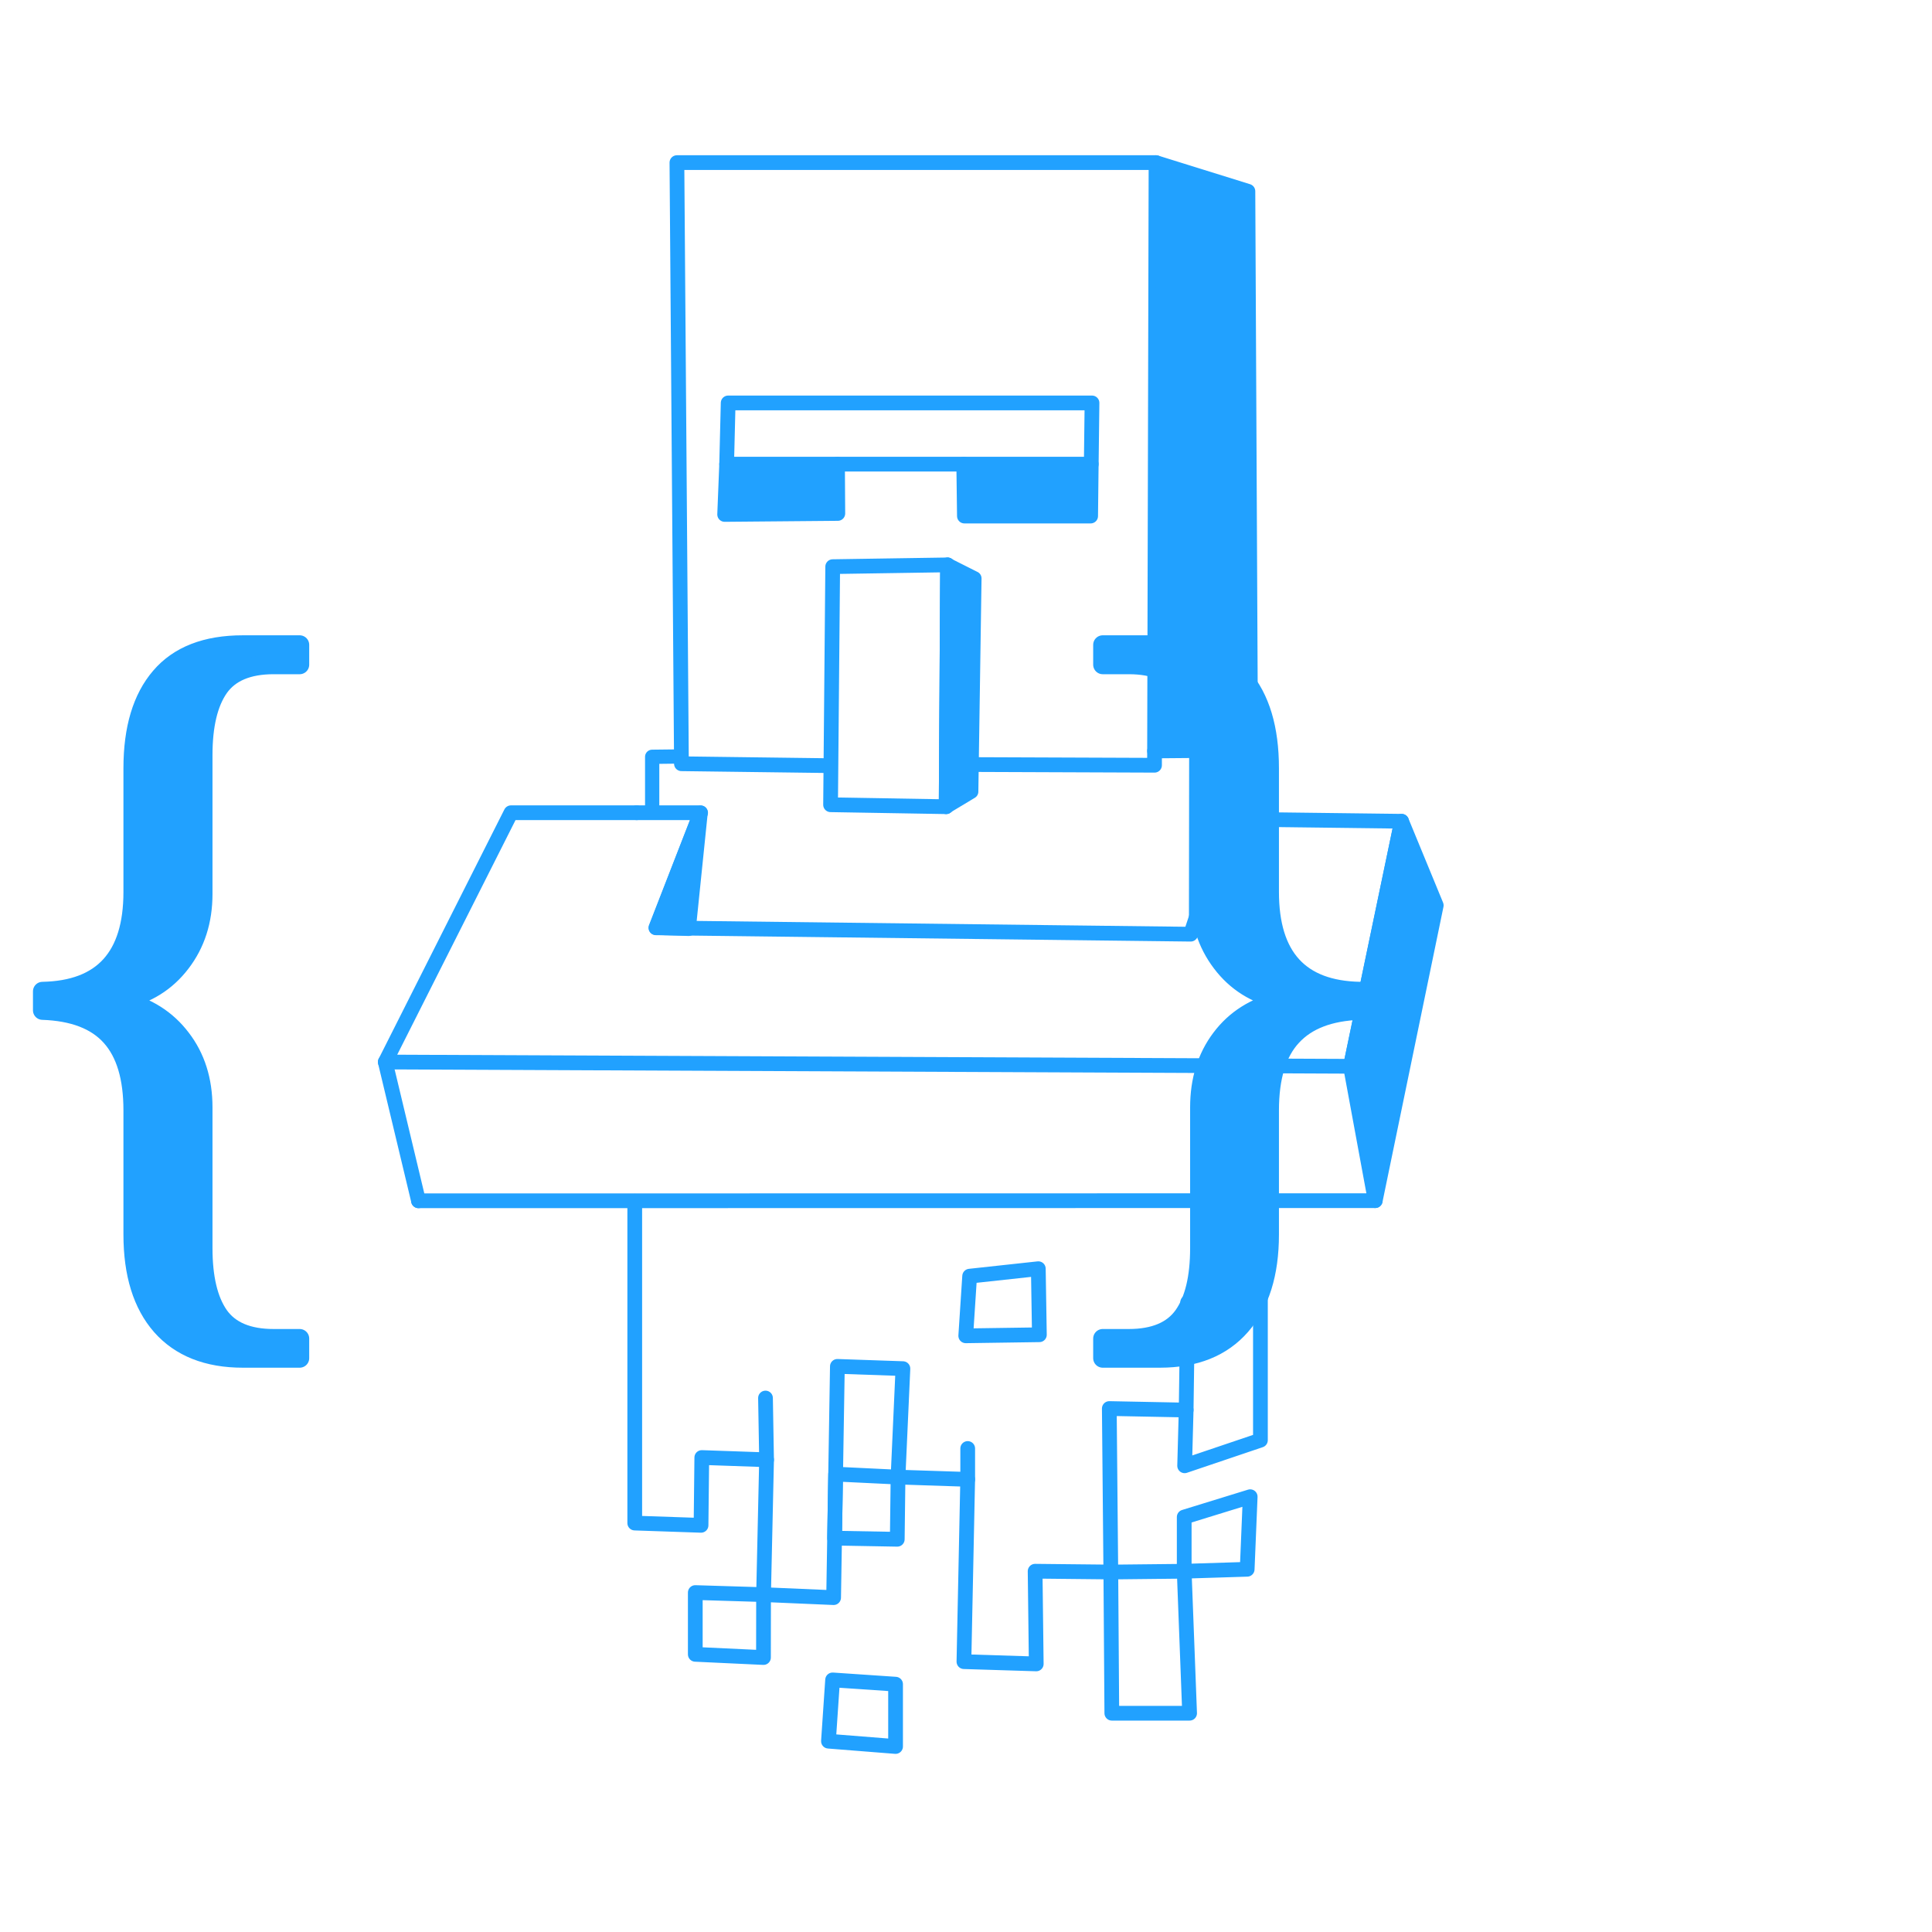
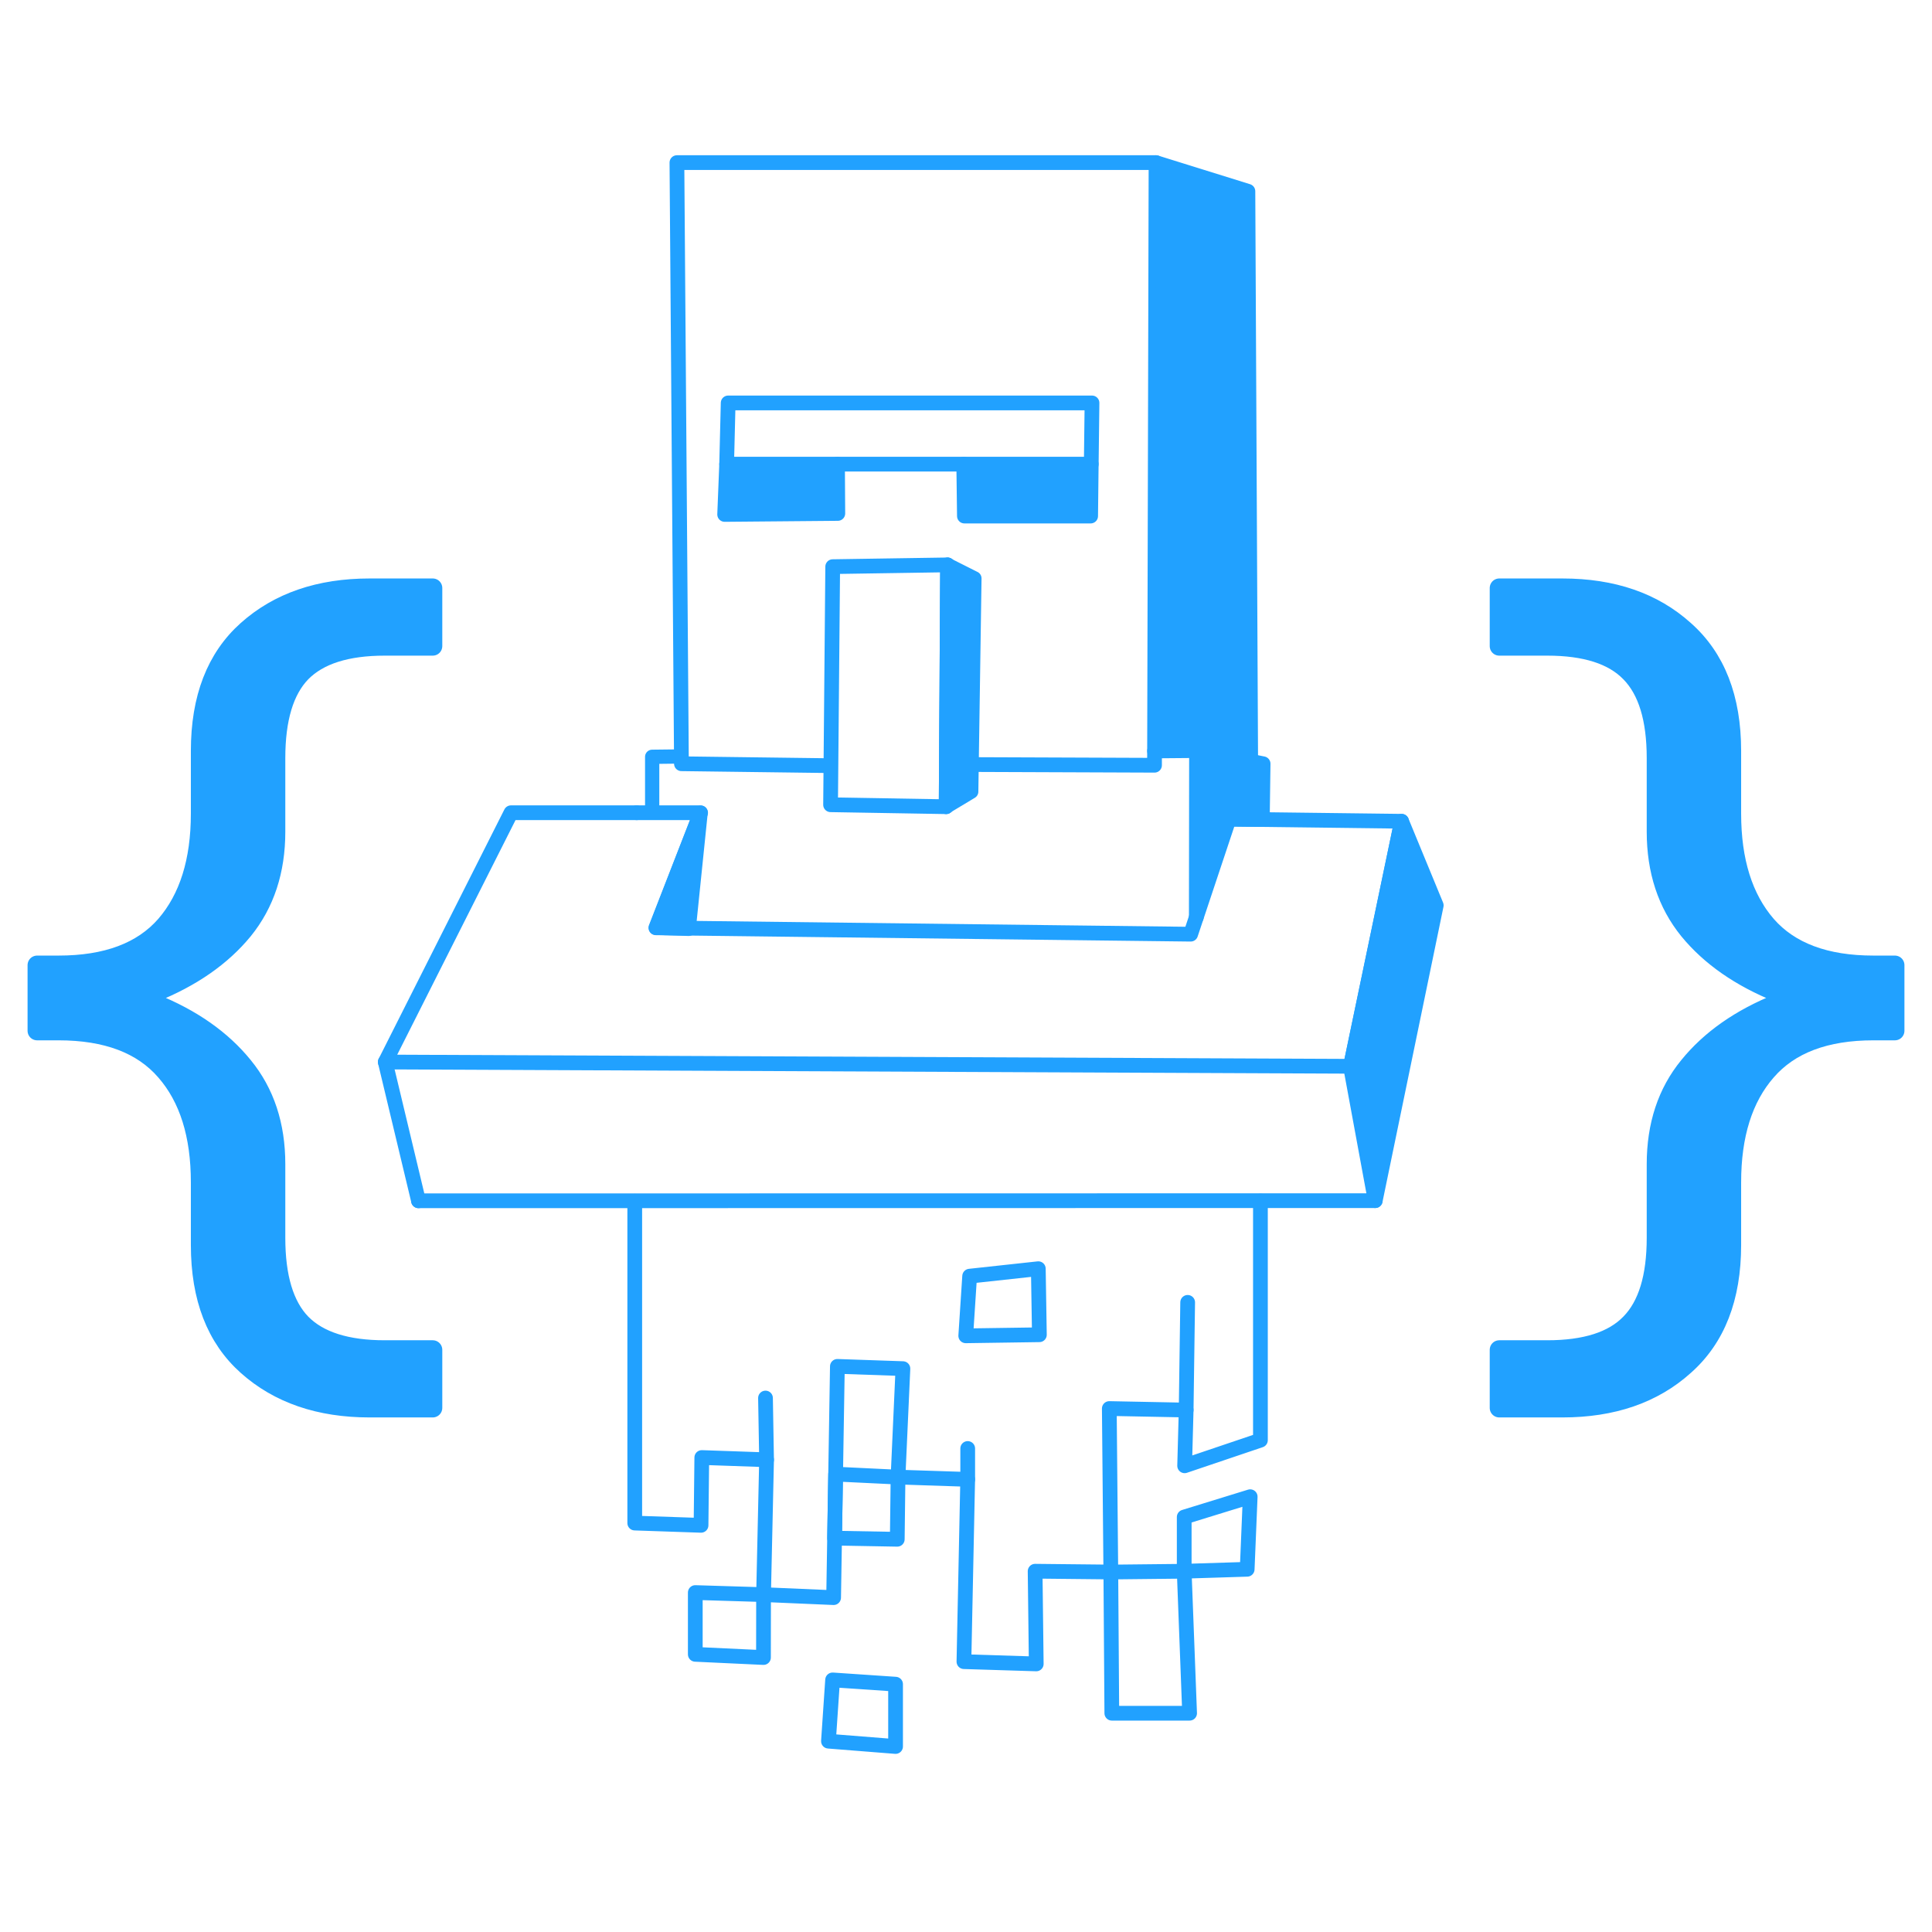
<svg xmlns="http://www.w3.org/2000/svg" width="512" height="512" viewBox="0 0 135.467 135.467" version="1.1" id="svg5">
  <defs id="defs2" />
  <g id="layer1">
-     <text xml:space="preserve" style="font-size:60.439px;opacity:1;fill:#21a1ff;fill-opacity:1;stroke:#21a1ff;stroke-width:1.338;stroke-linecap:round;stroke-linejoin:round;stroke-dasharray:none;stroke-opacity:1" x="-2.503" y="87.15" id="text5977">
-       <tspan id="tspan5975" style="font-size:60.439px;stroke-width:1.338" x="-2.503" y="87.15">{   }</tspan>
-     </text>
+     <g aria-label="{   }" id="text5977" style="font-size:60.439px;opacity:1;fill:#21a1ff;stroke:#21a1ff;stroke-width:1.338;stroke-linecap:round;stroke-linejoin:round">
+       <path d="M 30.343,98.718 H 25.916 q -5.283,0 -8.588,-2.951 -3.276,-2.922 -3.276,-8.47 v -4.397 q 0,-4.987 -2.449,-7.791 Q 9.154,72.276 4.107,72.276 H 2.602 v -4.604 h 1.505 q 5.046,0 7.496,-2.804 2.449,-2.833 2.449,-7.82 v -4.397 q 0,-5.548 3.276,-8.47 3.305,-2.951 8.588,-2.951 h 4.427 v 4.073 h -3.364 q -4.014,0 -5.843,1.859 -1.8,1.859 -1.8,5.991 v 5.164 q 0,4.102 -2.272,6.906 -2.272,2.774 -6.315,4.397 v 0.708 q 4.043,1.623 6.315,4.427 2.272,2.774 2.272,6.876 v 5.164 q 0,4.132 1.8,5.991 1.83,1.859 5.843,1.859 h 3.364 z" id="path7473" />
+       <path d="m 132.865,72.276 h -1.505 q -5.046,0 -7.496,2.833 -2.449,2.804 -2.449,7.791 v 4.397 q 0,5.548 -3.305,8.47 -3.276,2.951 -8.558,2.951 h -4.427 v -4.073 h 3.364 q 4.014,0 5.814,-1.859 1.83,-1.859 1.83,-5.991 V 81.631 q 0,-4.102 2.272,-6.876 2.272,-2.804 6.315,-4.427 v -0.708 q -4.043,-1.623 -6.315,-4.397 -2.272,-2.804 -2.272,-6.906 v -5.164 q 0,-4.132 -1.83,-5.991 -1.8,-1.859 -5.814,-1.859 h -3.364 v -4.073 h 4.427 q 5.283,0 8.558,2.951 3.305,2.922 3.305,8.47 v 4.397 q 0,4.987 2.449,7.82 2.449,2.804 7.496,2.804 h 1.505 z" id="path7475" />
+     </g>
    <path style="opacity:1;fill:none;stroke:#21a1ff;stroke-width:1.033;stroke-linecap:round;stroke-linejoin:round;stroke-dasharray:none;stroke-opacity:1" d="m 35.829,56.987 -8.814,17.479 67.676,0.299 3.585,-17.18 -12.101,-0.149 -2.689,8.067 -37.498,-0.448 3.137,-8.067 z" id="path740" />
    <path style="opacity:1;fill:none;stroke:#21a1ff;stroke-width:1.033;stroke-linecap:round;stroke-linejoin:round;stroke-dasharray:none;stroke-opacity:1" d="m 68.127,53.608 12.825,0.049 0.106,-42.255 H 47.464 l 0.317,42.15 10.319,0.133" id="path1768" />
    <path style="opacity:1;fill:#21a1ff;stroke:#21a1ff;stroke-width:1.033;stroke-linecap:round;stroke-linejoin:round;stroke-dasharray:none;stroke-opacity:1;fill-opacity:1" d="M 96.428,84.187 100.706,63.482 98.276,57.585 94.691,74.765" id="path2284" />
    <path style="opacity:1;fill:none;stroke:#21a1ff;stroke-width:1.033;stroke-linecap:round;stroke-linejoin:round;stroke-dasharray:none;stroke-opacity:1" d="m 94.691,74.765 1.737,9.422 -67.085,0.01" id="path2286" />
    <path style="opacity:1;fill:none;stroke:#21a1ff;stroke-width:1.033;stroke-linecap:round;stroke-linejoin:round;stroke-dasharray:none;stroke-opacity:1" d="m 27.015,74.466 2.329,9.731" id="path2288" />
    <path style="opacity:1;fill:none;stroke:#21a1ff;stroke-width:1.033;stroke-linecap:round;stroke-linejoin:round;stroke-dasharray:none;stroke-opacity:1" d="m 44.643,56.987 c 0,-1.494 0,-1.494 0,0" id="path2339" />
    <path id="path2353" style="opacity:1;fill:#21a1ff;fill-opacity:1;stroke:#21a1ff;stroke-width:1.033;stroke-linecap:round;stroke-linejoin:round;stroke-dasharray:none;stroke-opacity:1" d="m 80.954,52.655 2.942,-0.025 3.799,0.75 -0.195,-39.97 -6.444,-2.007" />
    <path style="opacity:1;fill:#21a1ff;stroke:#21a1ff;stroke-width:1.033;stroke-linecap:round;stroke-linejoin:round;stroke-dasharray:none;stroke-opacity:1;fill-opacity:1" d="m 83.882,64.315 0.015,-11.685 4.669,0.922 -0.054,3.913 -2.336,-0.029" id="path2349" />
    <path style="opacity:1;fill:none;stroke:#21a1ff;stroke-width:1.033;stroke-linecap:round;stroke-linejoin:round;stroke-dasharray:none;stroke-opacity:1" d="m 44.507,84.229 v 22.565 l 4.648,0.158 0.053,-4.754 4.542,0.158 -0.211,9.455 4.912,0.211 0.264,-16.215 4.595,0.158 -0.343,7.606 4.885,0.158 -0.264,12.782 5.071,0.158 -0.079,-6.499 5.308,0.055 -0.106,-11.462 5.388,0.106 -0.106,3.909 5.314,-1.796 V 84.215" id="path4550" />
    <path style="opacity:1;fill:none;stroke:#21a1ff;stroke-width:1.033;stroke-linecap:round;stroke-linejoin:round;stroke-dasharray:none;stroke-opacity:1" d="M 83.17,98.871 83.276,91.318" id="path4552" />
    <path style="opacity:1;fill:none;stroke:#21a1ff;stroke-width:1.033;stroke-linecap:round;stroke-linejoin:round;stroke-dasharray:none;stroke-opacity:1" d="m 62.968,103.572 -4.376,-0.211 -0.073,4.49 4.395,0.079 0.054,-4.358" id="path4554" />
    <path style="opacity:1;fill:none;stroke:#21a1ff;stroke-width:1.033;stroke-linecap:round;stroke-linejoin:round;stroke-dasharray:none;stroke-opacity:1" d="m 53.539,111.811 -0.006,4.411 -4.781,-0.224 v -4.332 l 4.787,0.146" id="path4556" />
    <path style="opacity:1;fill:none;stroke:#21a1ff;stroke-width:1.033;stroke-linecap:round;stroke-linejoin:round;stroke-dasharray:none;stroke-opacity:1" d="m 58.38,117.791 4.415,0.299 v 4.37 l -4.706,-0.373 z" id="path4560" />
    <path style="opacity:1;fill:none;stroke:#21a1ff;stroke-width:1.033;stroke-linecap:round;stroke-linejoin:round;stroke-dasharray:none;stroke-opacity:1" d="m 77.888,110.227 0.07,9.9 h 5.454 l -0.379,-9.955 z" id="path4562" />
    <path style="opacity:1;fill:none;stroke:#21a1ff;stroke-width:1.033;stroke-linecap:round;stroke-linejoin:round;stroke-dasharray:none;stroke-opacity:1" d="m 83.034,110.172 -2e-6,-3.801 4.626,-1.426 -0.211,5.089 z" id="path4564" />
    <path style="opacity:1;fill:none;stroke:#21a1ff;stroke-width:1.033;stroke-linecap:round;stroke-linejoin:round;stroke-dasharray:none;stroke-opacity:1" d="m 67.853,103.73 v -2.166" id="path4566" />
    <path style="opacity:1;fill:none;stroke:#21a1ff;stroke-width:1.033;stroke-linecap:round;stroke-linejoin:round;stroke-dasharray:none;stroke-opacity:1" d="m 53.75,102.357 -0.075,-4.331" id="path4568" />
    <path style="opacity:1;fill:none;stroke:#21a1ff;stroke-width:1.033;stroke-linecap:round;stroke-linejoin:round;stroke-dasharray:none;stroke-opacity:1" d="m 67.989,89.481 -0.273,4.183 5.163,-0.075 -0.075,-4.631 z" id="path4570" />
    <path style="opacity:1;fill:none;stroke:#21a1ff;stroke-width:1.033;stroke-linecap:round;stroke-linejoin:round;stroke-dasharray:none;stroke-opacity:1" d="m 58.388,39.732 8.055,-0.124 -0.1,16.956 -8.105,-0.137 0.149,-16.695" id="path4599" />
    <path style="opacity:1;fill:none;stroke:#21a1ff;stroke-width:1.033;stroke-linecap:round;stroke-linejoin:round;stroke-dasharray:none;stroke-opacity:1" d="m 66.343,56.563 0.1,-16.956" id="path4601" />
    <path style="opacity:1;fill:none;stroke:#21a1ff;stroke-width:1.033;stroke-linecap:round;stroke-linejoin:round;stroke-dasharray:none;stroke-opacity:1" d="m 50.951,32.544 0.106,-4.292 25.512,-1e-6 -0.053,4.292 z" id="path4751" />
    <path style="opacity:1;fill:#21a1ff;fill-opacity:1;stroke:#21a1ff;stroke-width:1.033;stroke-linecap:round;stroke-linejoin:round;stroke-dasharray:none;stroke-opacity:1" d="m 50.951,32.544 -0.14,3.528 7.935,-0.07 -0.022,-3.458" id="path4915" />
    <path style="opacity:1;fill:#21a1ff;fill-opacity:1;stroke:#21a1ff;stroke-width:1.033;stroke-linecap:round;stroke-linejoin:round;stroke-dasharray:none;stroke-opacity:1" d="m 76.515,32.544 -0.042,3.641 H 67.622 L 67.575,32.544" id="path4917" />
    <path style="opacity:1;fill:#21a1ff;fill-opacity:1;stroke:#21a1ff;stroke-width:1;stroke-linecap:round;stroke-linejoin:round;stroke-dasharray:none;stroke-opacity:1" d="m 66.443,39.608 1.88,0.946 -0.224,14.954 -1.755,1.056 0.1,-16.956" id="path6384" />
    <path style="opacity:1;fill:#21a1ff;fill-opacity:1;stroke:#21a1ff;stroke-width:1;stroke-linecap:round;stroke-linejoin:round;stroke-dasharray:none;stroke-opacity:1" d="m 49.125,56.987 -0.835,8.141 -2.302,-0.074 z" id="path6417" />
    <path style="opacity:1;fill:none;fill-opacity:1;stroke:#21a1ff;stroke-width:1;stroke-linecap:round;stroke-linejoin:round;stroke-dasharray:none;stroke-opacity:1" d="m 45.729,56.987 -10e-7,-3.922 2.049,-0.024" id="path6419" />
  </g>
</svg>
